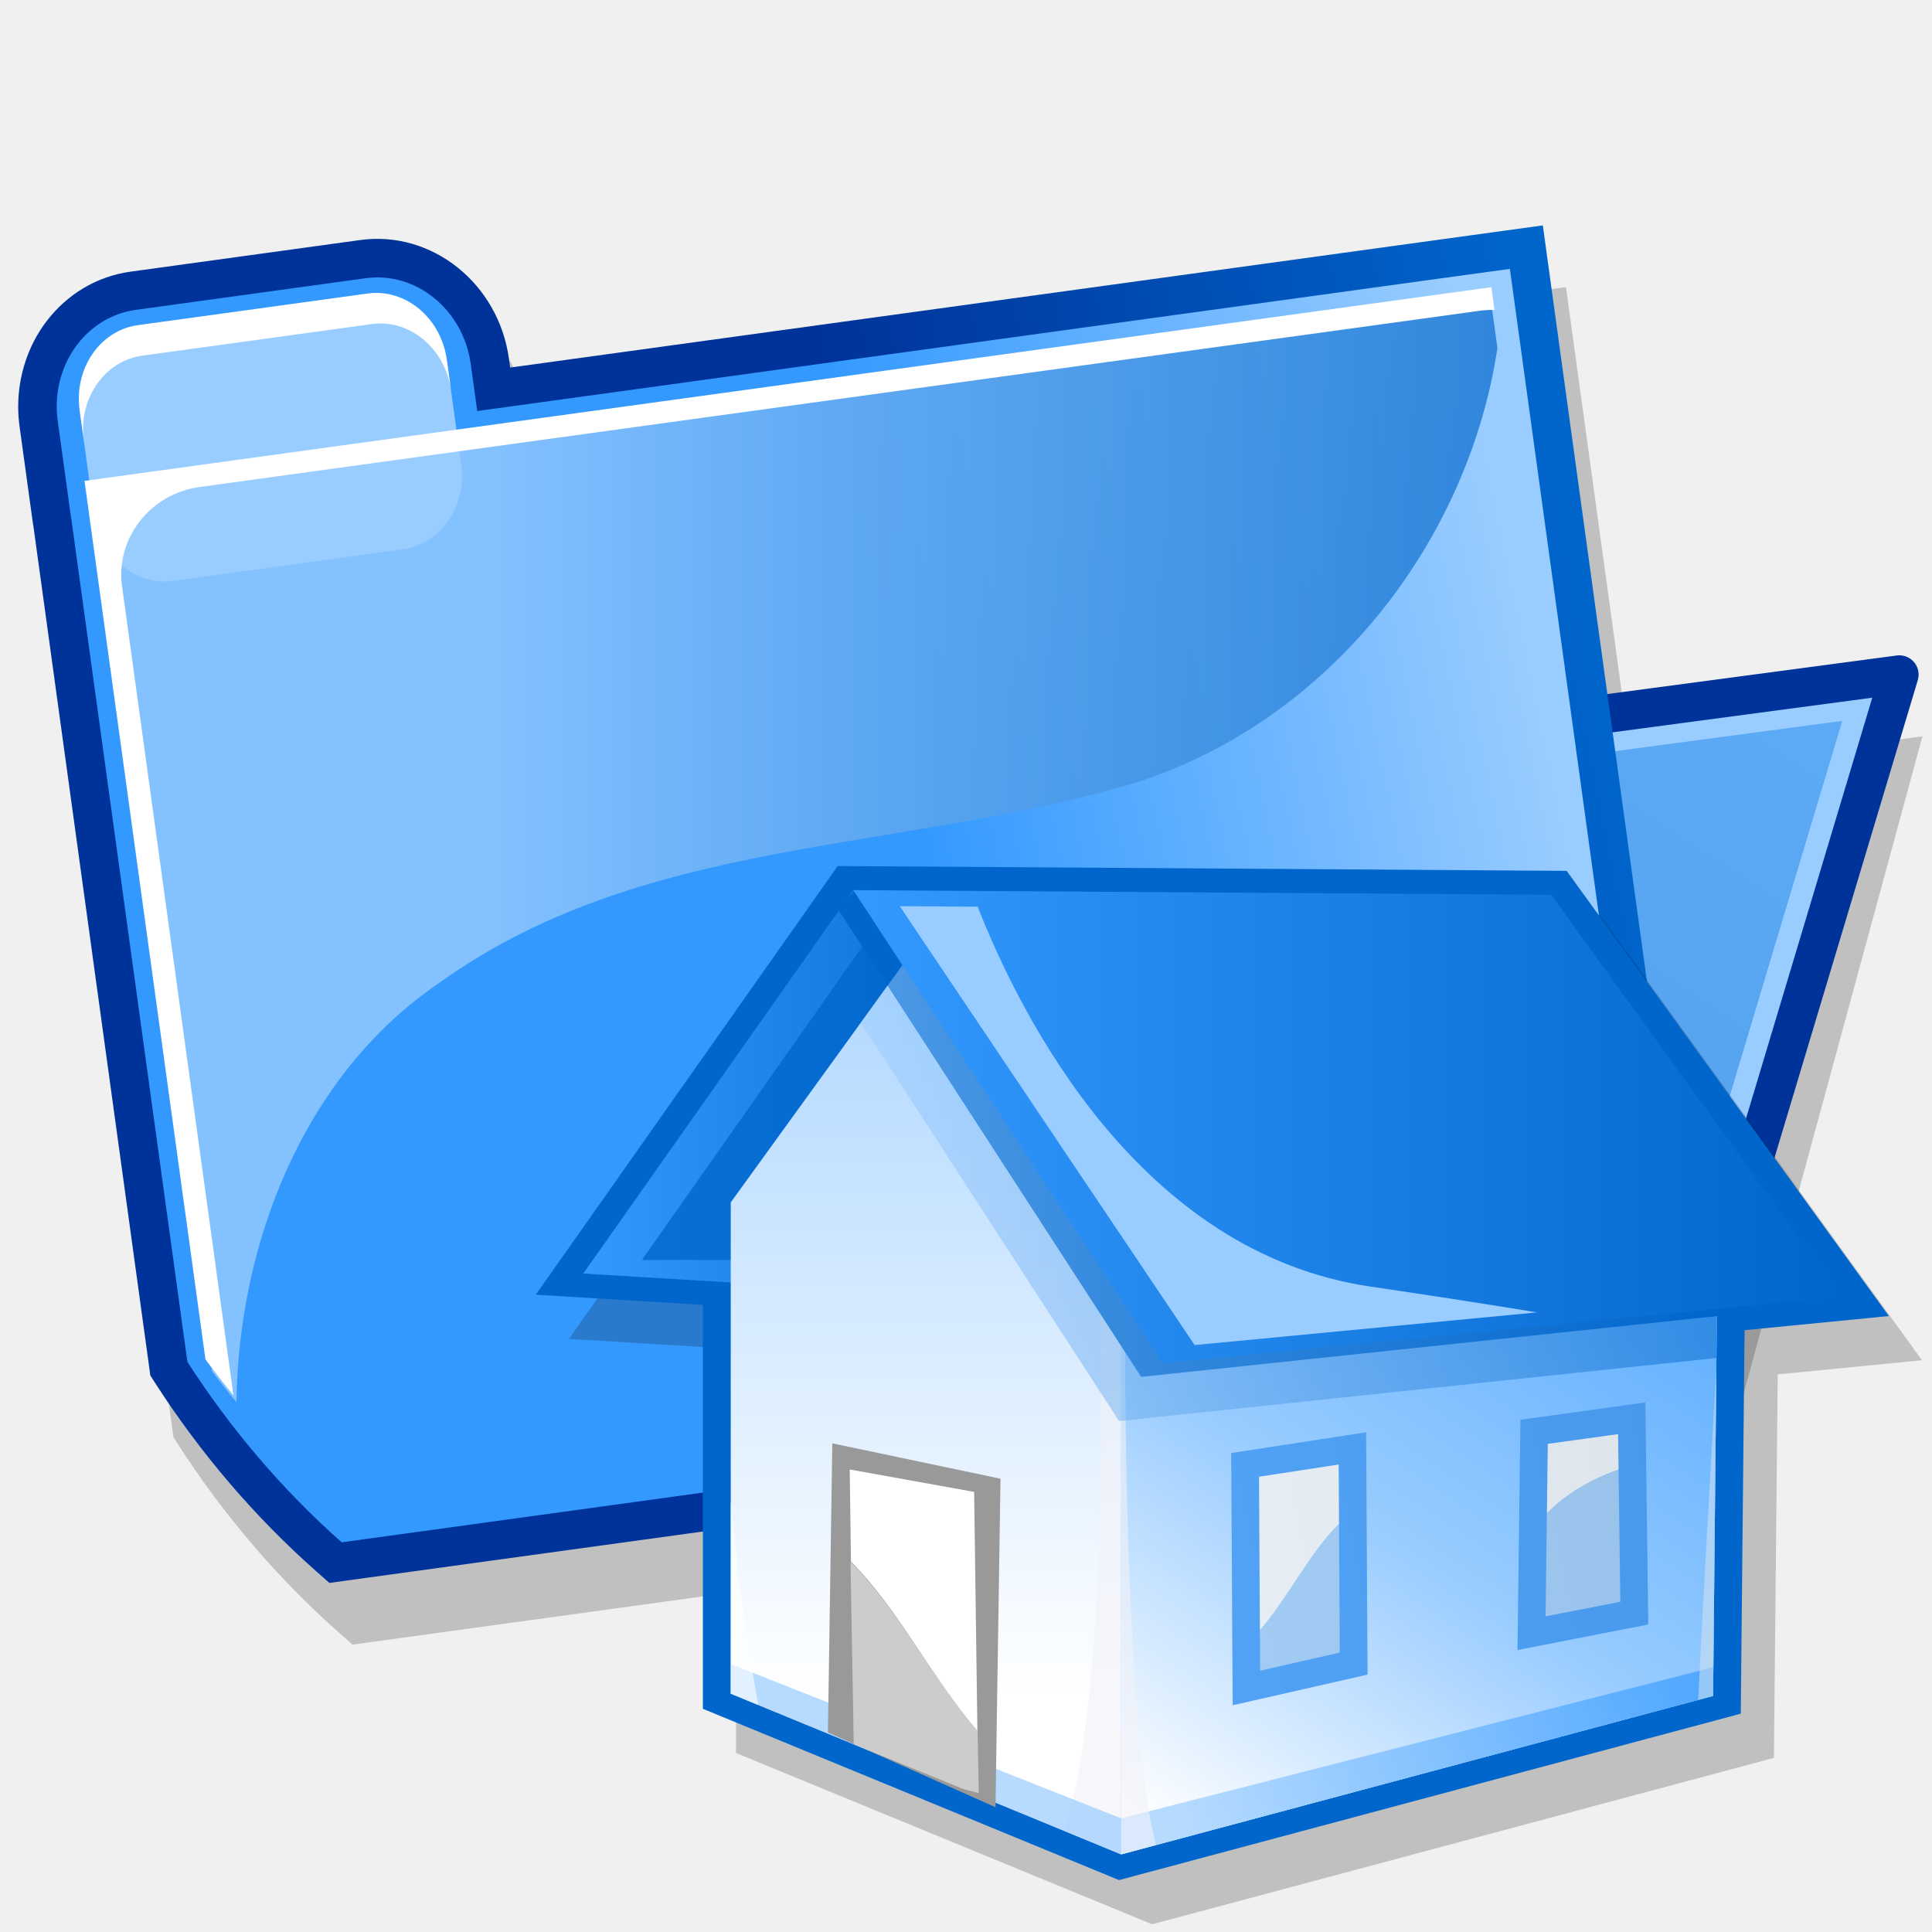
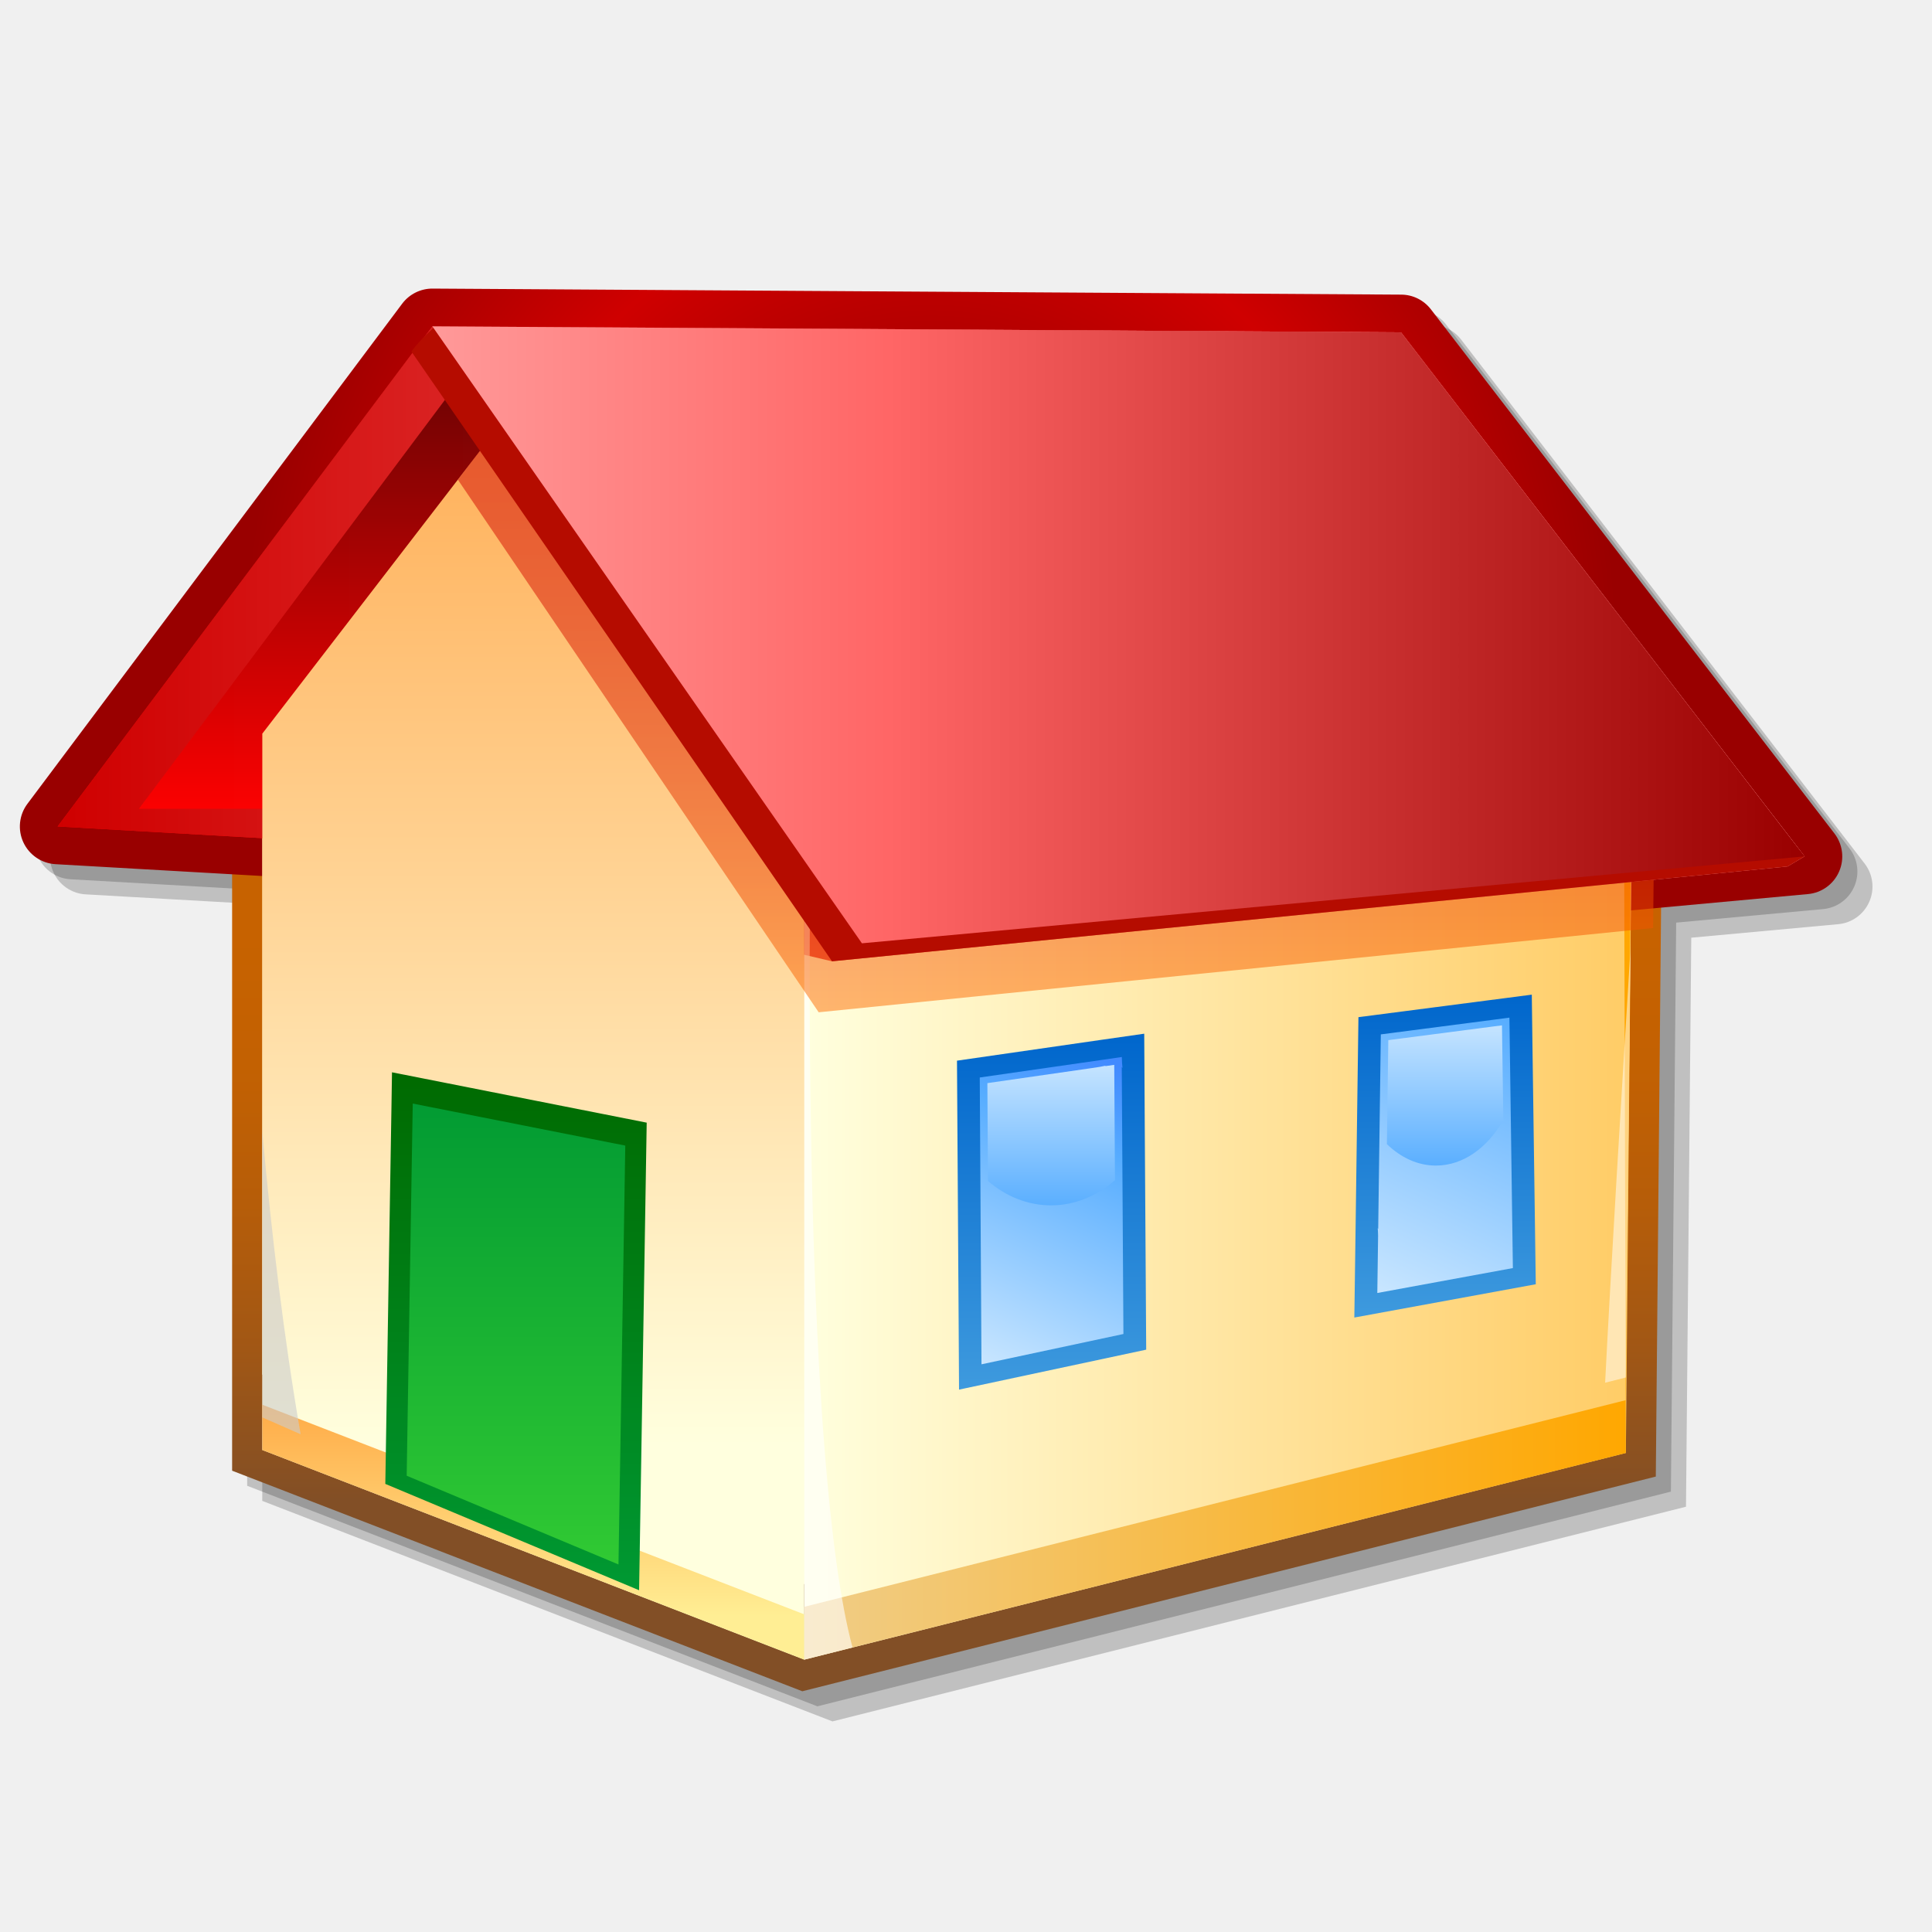
- <svg xmlns="http://www.w3.org/2000/svg" xmlns:xlink="http://www.w3.org/1999/xlink" version="1" x="0" y="0" width="60" height="60" viewBox="0 0 256 256" id="svg153">
-   <defs id="defs247">
-     <linearGradient x1="0" y1="0" x2="1" y2="0" id="linearGradient831" gradientUnits="objectBoundingBox" spreadMethod="pad">
-       <stop style="stop-color:#ffffff;stop-opacity:1;" offset="0" id="stop833" />
-       <stop style="stop-color:#99ccff;stop-opacity:1;" offset="1" id="stop832" />
+ <svg xmlns="http://www.w3.org/2000/svg" width="48pt" height="48pt" viewBox="0 0 48 48" style="overflow:visible;enable-background:new 0 0 48 48" xml:space="preserve" id="svg548">
+   <defs id="defs728" />
+   <g id="Layer_1">
+     <path style="opacity:0.2;" d="M46.327,21.456L36.3,8.435c-0.177-0.229-0.448-0.364-0.737-0.365L11.498,7.92     c-0.297-0.002-0.578,0.137-0.756,0.375L1.431,20.721c-0.207,0.276-0.246,0.645-0.1,0.958c0.146,0.313,0.452,0.521,0.796,0.541     l4.389,0.25v14.819l14.167,5.479l21.205-5.334l0.131-14.137l3.651-0.336c0.341-0.031,0.637-0.246,0.773-0.559     C46.58,22.089,46.535,21.726,46.327,21.456z M17.674,19.377l-5.531-0.325c1.158-1.363,2.367-2.785,2.916-3.431     C15.498,16.251,16.55,17.763,17.674,19.377z" id="path551" />
+     <path style="opacity:0.2;" d="M45.952,21.081L35.925,8.06c-0.177-0.229-0.448-0.364-0.737-0.365L11.123,7.545     c-0.297-0.002-0.578,0.137-0.756,0.375L1.056,20.346c-0.207,0.276-0.246,0.645-0.1,0.958c0.146,0.313,0.452,0.521,0.796,0.541     l4.389,0.25v14.819l14.167,5.479l21.205-5.334l0.131-14.137l3.651-0.336c0.341-0.031,0.637-0.246,0.773-0.559     C46.205,21.714,46.16,21.351,45.952,21.081z M17.299,19.002l-5.531-0.325c1.158-1.363,2.367-2.785,2.916-3.431     C15.123,15.876,16.175,17.388,17.299,19.002z" id="path552" />
+     <linearGradient id="XMLID_22_" gradientUnits="userSpaceOnUse" x1="23.53" y1="37.426" x2="23.53" y2="14.11">
+       <stop offset="0.006" style="stop-color:#824F26" id="stop554" />
+       <stop offset="0.011" style="stop-color:#834F25" id="stop555" />
+       <stop offset="0.167" style="stop-color:#A15715" id="stop556" />
+       <stop offset="0.321" style="stop-color:#B65D09" id="stop557" />
+       <stop offset="0.471" style="stop-color:#C36102" id="stop558" />
+       <stop offset="0.612" style="stop-color:#C76200" id="stop559" />
    </linearGradient>
-     <linearGradient x1="0" y1="0" x2="1" y2="0" id="linearGradient828" gradientUnits="objectBoundingBox" spreadMethod="pad">
-       <stop style="stop-color:#99ccff;stop-opacity:1;" offset="0" id="stop830" />
-       <stop style="stop-color:#0066cc;stop-opacity:1;" offset="1" id="stop829" />
+     <polygon style="fill:url(#XMLID_22_);" points="5.767,17.971 5.767,36.539 19.933,42.019 41.138,36.685 41.292,20.059 " id="polygon563" />
+     <radialGradient id="XMLID_23_" cx="15.041" cy="-19.886" r="91.331" fx="15.041" fy="-19.886" gradientTransform="matrix(0.1875 0 0 0.1875 20.3125 19.5)" gradientUnits="userSpaceOnUse">
+       <stop offset="0" style="stop-color:#7C0000" id="stop565" />
+       <stop offset="0.646" style="stop-color:#CF0000" id="stop566" />
+       <stop offset="0.994" style="stop-color:#990000" id="stop567" />
+     </radialGradient>
+     <path style="fill:url(#XMLID_23_);" d="M9.992,7.545L0.681,19.971c-0.207,0.276-0.246,0.645-0.1,0.958     c0.146,0.313,0.452,0.521,0.796,0.541l6.518,0.373c0.293,0.017,0.578-0.105,0.768-0.329c0,0,4.432-5.213,5.646-6.641     c1.129,1.622,6.335,9.1,6.335,9.1c0.193,0.277,0.52,0.429,0.855,0.398l23.42-2.158c0.341-0.031,0.637-0.246,0.773-0.559     c0.137-0.313,0.092-0.676-0.116-0.947L35.55,7.685c-0.177-0.229-0.448-0.364-0.737-0.365L10.748,7.17     C10.451,7.168,10.17,7.308,9.992,7.545z" id="path573" />
+     <linearGradient id="XMLID_24_" gradientUnits="userSpaceOnUse" x1="23.527" y1="34.369" x2="23.527" y2="3.825">
+       <stop offset="0" style="stop-color:#FFFFDE" id="stop575" />
+       <stop offset="1" style="stop-color:#FF9933" id="stop576" />
    </linearGradient>
-     <linearGradient x1="0" y1="0" x2="1" y2="0" id="linearGradient825" gradientUnits="objectBoundingBox" spreadMethod="pad">
-       <stop style="stop-color:#0066cc;stop-opacity:1;" offset="0" id="stop827" />
-       <stop style="stop-color:#3399ff;stop-opacity:1;" offset="1" id="stop826" />
+     <polygon style="fill:url(#XMLID_24_);" points="19.981,14.135 19.981,19.417 12.819,10.042 6.517,18.227 6.517,34.15      19.981,39.358 40.394,34.224 40.537,20.608 " id="polygon580" />
+     <linearGradient id="XMLID_25_" gradientUnits="userSpaceOnUse" x1="1.432" y1="15.771" x2="44.834" y2="15.771">
+       <stop offset="0" style="stop-color:#990000" id="stop582" />
+       <stop offset="0.668" style="stop-color:#FF6666" id="stop583" />
+       <stop offset="1" style="stop-color:#FF9999" id="stop584" />
    </linearGradient>
-     <linearGradient x1="0" y1="0" x2="1" y2="0" id="linearGradient818" gradientUnits="objectBoundingBox" spreadMethod="pad">
-       <stop style="stop-color:#ffffff;stop-opacity:1;" offset="0" id="stop823" />
-       <stop style="stop-color:#99ccff;stop-opacity:1;" offset="0.331" id="stop822" />
-       <stop style="stop-color:#6db6ff;stop-opacity:1;" offset="0.585" id="stop821" />
-       <stop style="stop-color:#43a1ff;stop-opacity:1;" offset="0.859" id="stop820" />
-       <stop style="stop-color:#3399ff;stop-opacity:1;" offset="1" id="stop819" />
+     <polygon style="fill:url(#XMLID_25_);" points="44.834,21.277 34.807,8.257 10.742,8.108 1.432,20.533 7.949,20.906      14.383,13.337 21.414,23.436 " id="polygon590" />
+     <linearGradient id="XMLID_26_" gradientUnits="userSpaceOnUse" x1="33.537" y1="27.685" x2="12.981" y2="27.685" gradientTransform="matrix(-1 0 0 1 53.5195 0)">
+       <stop offset="0" style="stop-color:#FFFFDE" id="stop592" />
+       <stop offset="1" style="stop-color:#FFCC66" id="stop593" />
    </linearGradient>
-     <linearGradient x1="0" y1="0" x2="1" y2="0" id="linearGradient814" gradientUnits="objectBoundingBox" spreadMethod="pad">
-       <stop style="stop-color:#0066cc;stop-opacity:1;" offset="0" id="stop816" />
-       <stop style="stop-color:#3399ff;stop-opacity:1;" offset="1" id="stop815" />
+     <polygon style="fill:url(#XMLID_26_);" points="40.537,20.608 40.394,36.099 19.981,41.233 19.981,14.135 " id="polygon597" />
+     <linearGradient id="XMLID_27_" gradientUnits="userSpaceOnUse" x1="19.981" y1="30.919" x2="40.524" y2="30.919">
+       <stop offset="0" style="stop-color:#F0CD87" id="stop599" />
+       <stop offset="1" style="stop-color:#FFA700" id="stop600" />
    </linearGradient>
-     <linearGradient x1="0" y1="0" x2="1" y2="0" id="linearGradient810" gradientUnits="objectBoundingBox" spreadMethod="pad">
-       <stop style="stop-color:#99ccff;stop-opacity:1;" offset="0.112" id="stop812" />
-       <stop style="stop-color:#3399ff;stop-opacity:1;" offset="1" id="stop811" />
+     <polygon style="fill:url(#XMLID_27_);" points="40.394,34.786 19.981,39.921 19.981,41.233 40.394,36.099 40.35,20.608      40.524,20.604 " id="polygon604" />
+     <linearGradient id="XMLID_28_" gradientUnits="userSpaceOnUse" x1="26.126" y1="34.525" x2="26.126" y2="25.682">
+       <stop offset="0" style="stop-color:#3E9ADE" id="stop606" />
+       <stop offset="1" style="stop-color:#0066CC" id="stop607" />
    </linearGradient>
-     <linearGradient x1="0" y1="0" x2="1" y2="0" id="linearGradient806" gradientUnits="objectBoundingBox" spreadMethod="pad">
-       <stop style="stop-color:#999999;stop-opacity:1;" offset="0" id="stop808" />
-       <stop style="stop-color:#cccccc;stop-opacity:1;" offset="1" id="stop807" />
+     <polygon style="fill:url(#XMLID_28_);" points="28.477,33.532 28.448,29.018 28.448,29.017 28.441,27.921 28.433,26.508      28.433,26.508 28.428,25.682 27.337,25.838 23.776,26.352 23.81,31.771 23.81,31.771 23.811,31.847 23.827,34.501 23.827,34.501      23.827,34.525 " id="polygon611" />
+     <linearGradient id="XMLID_29_" gradientUnits="userSpaceOnUse" x1="27.785" y1="26.475" x2="24.27" y2="33.859">
+       <stop offset="0" style="stop-color:#428AFF" id="stop613" />
+       <stop offset="0.258" style="stop-color:#57ADFF" id="stop614" />
+       <stop offset="1" style="stop-color:#C9E6FF" id="stop615" />
    </linearGradient>
-     <linearGradient x1="0" y1="0" x2="1" y2="0" id="linearGradient802" gradientUnits="objectBoundingBox" spreadMethod="pad">
-       <stop style="stop-color:#999999;stop-opacity:1;" offset="0" id="stop804" />
-       <stop style="stop-color:#cccccc;stop-opacity:1;" offset="1" id="stop803" />
+     <path style="fill:url(#XMLID_29_);" d="M27.428,26.326L27.428,26.326c0,0-2.374,0.342-3.086,0.444     c0.004,0.718,0.039,6.407,0.043,7.126c0.894-0.19,2.932-0.625,3.526-0.753c-0.004-0.651-0.041-6.633-0.041-6.633     s0.017,0.021,0.018,0.022c-0.009-0.074-0.015-0.167-0.017-0.271C27.657,26.293,27.428,26.326,27.428,26.326z" id="path621" />
+     <linearGradient id="XMLID_30_" gradientUnits="userSpaceOnUse" x1="9.56" y1="12.994" x2="9.56" y2="21.148">
+       <stop offset="0" style="stop-color:#CF0000" id="stop623" />
+       <stop offset="1" style="stop-color:#FF0000" id="stop624" />
    </linearGradient>
-     <linearGradient x1="177.991" y1="163.775" x2="177.991" y2="222.46" id="linearGradient683" gradientUnits="userSpaceOnUse" spreadMethod="pad">
-       <stop style="stop-color:#3399ff;stop-opacity:1;" offset="0" id="stop158" />
-       <stop style="stop-color:#3399ff;stop-opacity:1;" offset="1" id="stop159" />
+     <polygon style="fill:url(#XMLID_30_);" points="10.742,8.108 1.432,20.533 7.949,20.906 17.689,9.447 " id="polygon628" />
+     <linearGradient id="XMLID_31_" gradientUnits="userSpaceOnUse" x1="1.432" y1="15.995" x2="44.834" y2="15.995">
+       <stop offset="0" style="stop-color:#CF0000" id="stop630" />
+       <stop offset="1" style="stop-color:#FF9999" id="stop631" />
    </linearGradient>
-     <linearGradient x1="230.527" y1="134.936" x2="194.531" y2="161.933" id="linearGradient687" gradientUnits="userSpaceOnUse" spreadMethod="pad">
-       <stop style="stop-color:#3399ff;stop-opacity:1;" offset="0" id="stop165" />
-       <stop style="stop-color:#000000;stop-opacity:1;" offset="1" id="stop166" />
+     <polygon style="fill:url(#XMLID_31_);" points="34.807,8.257 10.742,8.108 1.432,20.533 7.949,20.906 20.67,23.883      44.411,21.527 44.834,21.277 " id="polygon635" />
+     <linearGradient id="XMLID_32_" gradientUnits="userSpaceOnUse" x1="8.722" y1="20.094" x2="8.722" y2="9.232">
+       <stop offset="0" style="stop-color:#FF0000" id="stop637" />
+       <stop offset="1" style="stop-color:#600000" id="stop638" />
    </linearGradient>
-     <linearGradient x1="47.631" y1="34.653" x2="197.811" y2="34.653" id="linearGradient691" gradientUnits="userSpaceOnUse" gradientTransform="matrix(0.9573,0.289,-0.289,0.9573,49.6159,38.4555)" spreadMethod="pad">
-       <stop style="stop-color:#a7abac;stop-opacity:1;" offset="0" id="stop172" />
-       <stop style="stop-color:#85898a;stop-opacity:1;" offset="1" id="stop173" />
+     <polygon style="opacity:0.9;fill:url(#XMLID_32_);" points="3.451,20.094 7.008,20.094 13.993,10.664 11.58,9.232 " id="polygon642" />
+     <linearGradient id="XMLID_33_" gradientUnits="userSpaceOnUse" x1="13.249" y1="35.925" x2="13.249" y2="3.427">
+       <stop offset="0" style="stop-color:#FFFFDE" id="stop644" />
+       <stop offset="1" style="stop-color:#FF9933" id="stop645" />
    </linearGradient>
-     <linearGradient x1="91.613" y1="3.544" x2="261.099" y2="173.03" id="linearGradient696" gradientUnits="userSpaceOnUse" gradientTransform="matrix(0.9573,0.289,-0.289,0.9573,49.6159,38.4555)" spreadMethod="pad">
-       <stop style="stop-color:#ffffff;stop-opacity:1;" offset="0" id="stop180" />
-       <stop style="stop-color:#99ccff;stop-opacity:1;" offset="1" id="stop181" />
+     <polygon style="fill:url(#XMLID_33_);" points="19.981,41.233 6.517,36.025 6.517,18.227 12.819,10.042 19.981,19.417 " id="polygon649" />
+     <linearGradient id="XMLID_34_" gradientUnits="userSpaceOnUse" x1="13.249" y1="40.155" x2="13.249" y2="33.557">
+       <stop offset="0" style="stop-color:#FFEE94" id="stop651" />
+       <stop offset="1" style="stop-color:#FF9933" id="stop652" />
    </linearGradient>
-     <linearGradient x1="0.963" y1="77.164" x2="234.961" y2="239.162" id="linearGradient701" gradientUnits="userSpaceOnUse" spreadMethod="pad">
-       <stop style="stop-color:#0066cc;stop-opacity:1;" offset="0" id="stop188" />
-       <stop style="stop-color:#003399;stop-opacity:1;" offset="1" id="stop189" />
+     <polygon style="fill:url(#XMLID_34_);" points="6.517,36.025 19.981,41.233 19.981,40.108 6.517,34.9 " id="polygon656" />
+     <path style="opacity:0.6;fill:#FFFFFF;" d="M20.125,22.483c0,0-0.179,13.859,1.056,18.449l-1.199,0.302V22.923     C20.073,22.64,20.125,22.483,20.125,22.483z" id="path657" />
+     <linearGradient id="XMLID_35_" gradientUnits="userSpaceOnUse" x1="26.238" y1="25.15" x2="26.238" y2="9.503">
+       <stop offset="0" style="stop-color:#FF6D00" id="stop659" />
+       <stop offset="0.015" style="stop-color:#FE6A00" id="stop660" />
+       <stop offset="0.22" style="stop-color:#ED4400" id="stop661" />
+       <stop offset="0.423" style="stop-color:#E02600" id="stop662" />
+       <stop offset="0.623" style="stop-color:#D71100" id="stop663" />
+       <stop offset="0.817" style="stop-color:#D10400" id="stop664" />
+       <stop offset="1" style="stop-color:#CF0000" id="stop665" />
    </linearGradient>
-     <linearGradient x1="108.474" y1="122.947" x2="108.474" y2="221.936" id="linearGradient705" gradientUnits="userSpaceOnUse" gradientTransform="matrix(0.9907,-0.1364,0.1364,0.9907,-17.8313,20.72)" spreadMethod="pad">
-       <stop style="stop-color:#99ccff;stop-opacity:1;" offset="0" id="stop195" />
-       <stop style="stop-color:#3399ff;stop-opacity:1;" offset="1" id="stop196" />
+     <polygon style="opacity:0.5;fill:url(#XMLID_35_);" points="20.414,19.108 13.206,9.502 11.377,11.92 20.34,25.15 41.071,23.056      41.1,20.328 20.414,13.695 " id="polygon669" />
+     <linearGradient id="XMLID_36_" gradientUnits="userSpaceOnUse" x1="35.902" y1="32.734" x2="35.902" y2="24.713">
+       <stop offset="0" style="stop-color:#3E9ADE" id="stop671" />
+       <stop offset="1" style="stop-color:#0066CC" id="stop672" />
    </linearGradient>
-     <linearGradient x1="40.903" y1="91.442" x2="40.903" y2="75.441" id="linearGradient709" gradientUnits="userSpaceOnUse" gradientTransform="matrix(0.9907,-0.1364,0.1364,0.9907,-17.8313,20.72)" spreadMethod="pad">
-       <stop style="stop-color:#3399ff;stop-opacity:1;" offset="0" id="stop202" />
-       <stop style="stop-color:#3b9dff;stop-opacity:1;" offset="0.055" id="stop711" />
-       <stop style="stop-color:#64b1ff;stop-opacity:1;" offset="0.344" id="stop712" />
-       <stop style="stop-color:#81c0ff;stop-opacity:1;" offset="0.608" id="stop205" />
-       <stop style="stop-color:#93c9ff;stop-opacity:1;" offset="0.835" id="stop206" />
-       <stop style="stop-color:#99ccff;stop-opacity:1;" offset="1" id="stop207" />
+     <polygon style="fill:url(#XMLID_36_);" points="38.156,31.907 38.073,25.925 38.057,24.712 36.987,24.851 33.75,25.271      33.679,30.525 33.679,30.525 33.648,32.734 " id="polygon676" />
+     <linearGradient id="XMLID_37_" gradientUnits="userSpaceOnUse" x1="37.496" y1="25.281" x2="34.29" y2="32.157">
+       <stop offset="0" style="stop-color:#57ADFF" id="stop678" />
+       <stop offset="1" style="stop-color:#C9E6FF" id="stop679" />
    </linearGradient>
-     <linearGradient x1="61.165" y1="85.054" x2="144.306" y2="193.434" id="linearGradient717" gradientUnits="userSpaceOnUse" gradientTransform="matrix(0.9907,-0.1364,0.1364,0.9907,-17.8313,20.72)" spreadMethod="pad">
-       <stop style="stop-color:#ffffff;stop-opacity:1;" offset="0" id="stop213" />
-       <stop style="stop-color:#99ccff;stop-opacity:1;" offset="1" id="stop214" />
+     <path style="fill:url(#XMLID_37_);" d="M37.069,25.34c0,0-2.071,0.27-2.763,0.359c-0.01,0.713-0.065,4.832-0.065,4.832     s-0.011-0.015-0.012-0.016c0.005,0.059,0.009,0.119,0.009,0.192c0,0.052-0.001,0.108-0.002,0.168c0,0-0.014,1.008-0.017,1.249     c0.869-0.16,2.76-0.507,3.368-0.619c-0.01-0.706-0.082-5.9-0.086-6.222C37.294,25.311,37.069,25.34,37.069,25.34z" id="path683" />
+     <path style="fill:#B50C00;" d="M44.411,21.527l0.423-0.25L34.325,8.261L10.801,8.114c-0.206,0.194-0.411,0.39-0.58,0.619l10.45,15.15     L44.411,21.527z" id="path684" />
+     <linearGradient id="XMLID_38_" gradientUnits="userSpaceOnUse" x1="8.685" y1="15.771" x2="42.777" y2="15.771" gradientTransform="matrix(-1 0 0 1 53.5195 0)">
+       <stop offset="0" style="stop-color:#990000" id="stop686" />
+       <stop offset="0.668" style="stop-color:#FF6666" id="stop687" />
+       <stop offset="1" style="stop-color:#FF9999" id="stop688" />
    </linearGradient>
-     <linearGradient x1="129.862" y1="110.345" x2="260.678" y2="241.16" id="linearGradient725" gradientUnits="userSpaceOnUse" spreadMethod="pad">
-       <stop style="stop-color:#ffffff;stop-opacity:1;" offset="0" id="stop224" />
-       <stop style="stop-color:#99ccff;stop-opacity:1;" offset="1" id="stop225" />
+     <polygon style="fill:url(#XMLID_38_);" points="34.807,8.257 10.742,8.108 21.414,23.436 44.834,21.277 " id="polygon694" />
+     <linearGradient id="XMLID_39_" gradientUnits="userSpaceOnUse" x1="12.82" y1="39.509" x2="12.82" y2="26.641">
+       <stop offset="0" style="stop-color:#009933" id="stop696" />
+       <stop offset="1" style="stop-color:#006A00" id="stop697" />
    </linearGradient>
-     <linearGradient x1="85.193" y1="83.515" x2="229.909" y2="183.703" id="XMLID_10_" gradientUnits="userSpaceOnUse" spreadMethod="pad">
-       <stop style="stop-color:#3399ff;stop-opacity:1;" offset="0" id="stop231" />
-       <stop style="stop-color:#0066cc;stop-opacity:1;" offset="1" id="stop232" />
+     <polygon style="fill:url(#XMLID_39_);" points="15.925,36.66 16.067,27.892 9.739,26.641 9.726,27.487 9.703,28.884      9.703,28.884 9.677,30.438 9.668,30.994 9.668,30.994 9.573,36.867 15.878,39.509 " id="polygon701" />
+     <linearGradient id="XMLID_40_" gradientUnits="userSpaceOnUse" x1="12.819" y1="39.494" x2="12.819" y2="26.923">
+       <stop offset="0" style="stop-color:#33CC33" id="stop703" />
+       <stop offset="1" style="stop-color:#009933" id="stop704" />
    </linearGradient>
-     <linearGradient x1="64.084" y1="146.573" x2="213.945" y2="146.573" id="XMLID_12_" gradientUnits="userSpaceOnUse" spreadMethod="pad">
-       <stop style="stop-color:#a7abac;stop-opacity:1;" offset="0" id="stop239" />
-       <stop style="stop-color:#85898a;stop-opacity:1;" offset="1" id="stop240" />
+     <path style="fill:url(#XMLID_40_);" d="M10.249,27.756l-0.056,3.426c0-0.002-0.071,4.373-0.089,5.482     c0.428,0.18,4.287,1.797,5.262,2.205c0.013-0.748,0.16-9.811,0.169-10.407c-0.576-0.114-4.434-0.877-5.28-1.044     C10.252,27.581,10.249,27.756,10.249,27.756z" id="path708" />
+     <path style="opacity:0.6;fill:#CCCCCC;adobe-blending-mode:overlay;" d="M6.517,35.215v-7.104c0.229,2.56,0.537,5.123,0.952,7.522L6.517,35.215z" id="path709" />
+     <path style="opacity:0.5;fill:#FFFFFF;adobe-blending-mode:overlay;" d="M40.504,23.657l-0.11,10.566l-0.515,0.13C40.012,31.71,40.286,27.183,40.504,23.657z" id="path710" />
+     <path style="opacity:0.8;fill:#FFFFFF;" d="M7.325,17.138" id="path711" />
+     <linearGradient id="XMLID_41_" gradientUnits="userSpaceOnUse" x1="26.115" y1="30.068" x2="26.115" y2="26.328">
+       <stop offset="0" style="stop-color:#57ADFF" id="stop713" />
+       <stop offset="1" style="stop-color:#C9E6FF" id="stop714" />
    </linearGradient>
-     <linearGradient x1="199.272" y1="120.073" x2="212.511" y2="120.073" id="XMLID_13_" gradientUnits="userSpaceOnUse" spreadMethod="pad">
-       <stop style="stop-color:#a7abac;stop-opacity:1;" offset="0" id="stop246" />
-       <stop style="stop-color:#85898a;stop-opacity:1;" offset="1" id="stop247" />
+     <path style="fill:url(#XMLID_41_);" d="M27.683,26.456c-0.112,0.017-0.225,0.032-0.225,0.032s0.009-0.01,0.01-0.011     c-0.076,0.019-0.181,0.036-0.355,0.061c0,0-2.521,0.363-2.582,0.372c0,0.104,0.007,1.172,0.015,2.431     c0.443,0.38,0.982,0.605,1.567,0.605c0.593,0,1.141-0.233,1.588-0.624C27.691,27.834,27.683,26.461,27.683,26.456z" id="path718" />
+     <linearGradient id="XMLID_42_" gradientUnits="userSpaceOnUse" x1="35.903" y1="29.079" x2="35.903" y2="25.346">
+       <stop offset="0" style="stop-color:#57ADFF" id="stop720" />
+       <stop offset="1" style="stop-color:#C9E6FF" id="stop721" />
    </linearGradient>
-     <linearGradient x1="211.907" y1="148.398" x2="121.907" y2="167.063" id="linearGradient805" xlink:href="#linearGradient701" gradientUnits="userSpaceOnUse" spreadMethod="pad" />
-     <linearGradient x1="212.483" y1="151.182" x2="122.483" y2="169.848" id="linearGradient809" xlink:href="#linearGradient810" gradientUnits="userSpaceOnUse" spreadMethod="pad" />
-     <linearGradient x1="64.084" y1="146.573" x2="213.945" y2="146.573" id="linearGradient813" xlink:href="#linearGradient802" gradientUnits="userSpaceOnUse" spreadMethod="pad" />
-     <linearGradient x1="-96.07" y1="76.793" x2="-10.73" y2="76.793" id="linearGradient817" xlink:href="#linearGradient802" gradientUnits="userSpaceOnUse" gradientTransform="scale(-1,1)" spreadMethod="pad" />
-     <linearGradient x1="110.235" y1="208.652" x2="223.235" y2="37.652" id="linearGradient824" xlink:href="#linearGradient825" gradientUnits="userSpaceOnUse" spreadMethod="pad" />
-   </defs>
-   <g style="font-size:12;stroke:#000000;" id="Layer_2">
-     <path d="M 256 256 L 0 256 L 0 0 L 256 0 L 256 256 z " style="fill:none;stroke:none;" id="path155" />
-   </g>
-   <g transform="matrix(1.022014,0,0,1.022014,0.774876,-43.71137)" style="font-size:12;" id="g834">
-     <path d="M 248.491 138.233 L 210.978 143.235 L 202.271 79.991 L 197.318 80.673 C 197.318 80.673 77.572 97.16 68.385 98.424 C 68.338 98.083 68.23 97.296 68.23 97.296 C 66.885 87.522 58.235 80.61 48.949 81.889 L 19.176 85.988 C 14.838 86.585 10.956 88.883 8.247 92.456 C 5.877 95.582 4.601 99.498 4.601 103.489 C 4.601 104.336 4.659 105.186 4.775 106.032 C 4.775 106.032 6.506 118.603 6.506 118.603 C 6.506 118.603 6.55 118.86 6.572 118.984 C 6.595 119.152 21.734 229.108 21.734 229.108 L 22.331 230.037 C 28.224 239.199 35.255 247.422 43.228 254.476 L 44.948 255.997 L 223.126 231.466 L 248.491 138.233 z " style="opacity:0.2;" id="path156" />
-     <path d="M 218.491 220.233 L 115.991 226.233 L 110.491 148.233 L 245.491 130.233 L 218.491 220.233 z " style="fill:url(#XMLID_1_);stroke:#003399;stroke-width:5;stroke-linejoin:round;" id="path163" />
-     <path d="M 110.491 153.247 C 110.845 158.267 115.213 220.208 115.584 225.477 C 121.048 225.157 209.127 220.001 213.03 219.773 C 214.124 216.125 235.735 144.085 238.093 136.233 C 229.685 137.354 115.664 152.557 110.491 153.247 z " style="opacity:0.5;fill:url(#linearGradient824);" id="path170" />
-     <path d="M 194.318 72.674 C 194.318 72.674 74.572 89.161 65.385 90.425 C 65.338 90.084 65.23 89.297 65.23 89.297 C 63.885 79.523 55.235 72.611 45.949 73.89 L 16.176 77.989 C 11.838 78.586 7.956 80.884 5.247 84.457 C 2.877 87.583 1.601 91.499 1.601 95.49 C 1.601 96.337 1.659 97.187 1.775 98.033 C 1.775 98.033 3.506 110.604 3.506 110.604 C 3.506 110.604 3.55 110.861 3.572 110.985 C 3.595 111.153 18.734 221.109 18.734 221.109 L 19.331 222.038 C 25.224 231.2 32.255 239.423 40.228 246.477 L 41.948 247.998 L 220.126 223.467 L 199.271 71.992 L 194.318 72.674 z " transform="translate(0,-7.629395e-6)" style="fill:url(#linearGradient805);" id="path193" />
-     <path d="M 195 77.627 L 61.114 96.061 L 60.277 89.979 C 59.306 82.924 53.196 77.939 46.631 78.843 L 16.858 82.942 C 10.293 83.846 5.757 90.297 6.729 97.352 L 8.46 109.923 C 8.474 110.024 8.499 110.12 8.515 110.22 L 23.538 219.334 C 29.115 228.006 35.866 235.941 43.542 242.733 L 214.492 219.197 L 195 77.627 z " style="fill:url(#linearGradient809);" id="path708" />
-     <path d="M 17.267 85.914 C 12.351 86.591 8.956 91.539 9.701 96.942 L 11.431 109.513 C 12.175 114.918 16.781 118.763 21.697 118.087 L 51.47 113.988 C 56.386 113.311 59.781 108.364 59.037 102.959 L 57.306 90.388 C 56.562 84.984 51.956 81.138 47.04 81.814 L 17.267 85.914 z " style="fill:url(#XMLID_7_);" id="path211" />
-     <path d="M 10.96 105.994 C 11.546 110.25 22.03 186.402 26.733 220.557 C 27.755 221.914 28.81 223.252 29.896 224.564 C 30.183 203.701 38.739 182.208 55.919 170.384 C 82.544 151.152 115.166 153.47 146.21 144.331 C 171.689 136.3 189.6 112.963 193.385 87.889 C 192.865 84.118 192.53 81.676 192.438 81.008 C 186.773 81.788 16.625 105.214 10.96 105.994 z " transform="translate(0,-7.629395e-6)" style="opacity:0.8;fill:url(#XMLID_8_);" id="path218" />
-     <path d="M 46.903 80.824 L 17.13 84.923 C 12.214 85.6 8.819 90.548 9.564 95.951 L 10.11 99.914 C 9.366 94.51 12.76 89.562 17.676 88.885 L 47.449 84.786 C 52.365 84.109 56.97 87.955 57.715 93.36 L 57.169 89.397 C 56.425 83.994 51.819 80.147 46.903 80.824 z " style="fill:#ffffff;" id="path219" />
-     <path d="M 10.198 105.116 L 25.88 219.019 C 27.046 220.603 28.256 222.151 29.507 223.67 L 15.067 118.783 C 14.21 112.556 18.712 106.793 25.124 105.91 L 191.145 83.053 C 191.772 82.967 192.392 82.945 193.004 82.954 L 192.598 80.003 L 10.198 105.116 z " style="fill:#ffffff;" id="path220" />
-     <path d="M 175.149 223.25 L 213.301 217.997 L 207.68 177.166 L 175.149 223.25 z " style="fill:#3399ff;stroke:#0066cc;stroke-width:5;stroke-linejoin:round;" id="path221" />
-     <path d="M 206.538 188.386 C 206.323 186.827 206.122 185.364 205.942 184.058 C 200.046 192.477 186.104 212.388 180.672 220.144 C 181.875 219.978 183.235 219.791 184.685 219.591 C 190.286 211.592 200.623 196.832 206.538 188.386 z " style="fill:#ffffff;" id="path724" />
-     <path d="M 212.511 168.155 L 199.272 71.991 L 212.511 168.155 z " style="fill:url(#XMLID_13_);" id="path251" />
-   </g>
-   <g transform="matrix(0.732027,0,0,0.732027,69.43209,87.89674)" style="font-size:12;stroke:#000000;" id="Layer_1">
-     <path d="M 61.292 46.801 L 8.132 122.286 C 8.132 122.286 32.007 123.737 38.379 124.123 C 38.379 130.648 38.379 197.239 38.379 197.239 L 113.708 228.242 L 226.252 198.123 C 226.252 198.123 226.906 131.984 226.938 128.706 C 232.671 128.144 253.055 126.146 253.055 126.146 L 194.73 45.56 L 62.777 44.691 L 61.292 46.801 z " style="opacity:0.2;stroke:none;" id="path157" />
-     <path d="M 55.292 38.801 L 2.132 114.286 C 2.132 114.286 26.007 115.737 32.379 116.123 C 32.379 122.649 32.379 189.239 32.379 189.239 L 107.708 220.242 L 220.252 190.123 C 220.252 190.123 220.906 123.984 220.938 120.706 C 226.671 120.144 247.055 118.146 247.055 118.146 L 188.73 37.56 L 56.777 36.691 L 55.292 38.801 z " style="fill:#0066cc;stroke:none;" id="path158" />
-     <linearGradient x1="45.526" y1="145.151" x2="153.42" y2="145.151" id="XMLID_1_" gradientUnits="userSpaceOnUse" gradientTransform="matrix(-1,0,0,1,261.5195,0)" spreadMethod="pad">
-       <stop style="stop-color:#99ccff;stop-opacity:1;" offset="0" id="stop160" />
-       <stop style="stop-color:#99ccff;stop-opacity:1;" offset="1" id="stop161" />
-     </linearGradient>
-     <path d="M 215.993 110.868 L 215.242 186.913 L 108.1 215.588 L 108.1 74.715 L 215.993 110.868 z " style="fill:url(#XMLID_1_);stroke:none;" id="path165" />
-     <linearGradient x1="110.235" y1="208.652" x2="223.235" y2="37.652" id="XMLID_2_" xlink:href="#linearGradient818" gradientUnits="userSpaceOnUse" spreadMethod="pad" />
-     <path d="M 215.993 110.868 L 215.242 186.913 L 108.1 215.588 L 108.1 74.715 L 215.993 110.868 z " style="fill:url(#XMLID_2_);stroke:none;" id="path177" />
-     <path d="M 152.688 183.049 L 152.542 157.832 L 152.543 157.831 L 152.507 151.709 L 152.461 143.818 L 152.46 143.819 L 152.433 139.202 L 146.709 140.079 L 128.019 142.944 L 128.194 173.209 L 128.196 173.638 L 128.282 188.459 L 128.283 188.458 L 128.284 188.593 L 152.688 183.049 z " style="fill:#3399ff;stroke:none;" id="path178" />
-     <path d="M 133.248 182.338 L 147.665 179.063 L 147.53 155.763 C 142.057 161.199 138.525 168.85 133.205 175.048 L 133.248 182.338 z " style="fill:#99ccff;stroke:none;" id="path179" />
-     <path d="M 133.044 147.232 L 133.205 175.047 C 138.525 168.849 142.058 161.197 147.53 155.762 L 147.467 145.021 L 133.044 147.232 z " style="opacity:0.91;fill:#ffffff;stroke:none;" id="path180" />
-     <linearGradient x1="165.449" y1="76.793" x2="250.789" y2="76.793" id="XMLID_3_" xlink:href="#linearGradient814" gradientUnits="userSpaceOnUse" gradientTransform="matrix(-1,0,0,1,261.5195,0)" spreadMethod="pad" />
-     <path d="M 59.604 41.055 L 10.731 110.452 L 44.942 112.531 L 96.07 48.536 L 59.604 41.055 z " style="fill:url(#XMLID_3_);stroke:none;" id="path187" />
-     <path d="M 21.333 108 L 40 108 L 76.667 55.333 L 64 47.333 L 21.333 108 z " style="opacity:0.8;fill:#0066cc;stroke:none;" id="path188" />
-     <linearGradient x1="72.761" y1="187.722" x2="72.761" y2="17.133" id="XMLID_4_" xlink:href="#linearGradient831" gradientUnits="userSpaceOnUse" spreadMethod="pad" />
-     <path d="M 108.1 215.588 L 37.423 186.499 L 37.423 97.57 L 70.506 51.859 L 108.1 104.22 L 108.1 215.588 z " style="fill:url(#XMLID_4_);stroke:none;" id="path195" />
-     <path d="M 99.453 205.2 C 105.488 178.238 104.795 128.222 103.675 98.056 L 107.755 103.738 C 107.869 104.402 107.983 105.066 108.1 105.744 L 108.1 215.588 L 97.928 211.401 C 98.429 209.558 98.937 207.505 99.453 205.2 z " style="opacity:0.6;fill:#f2f2f8;stroke:none;" id="path196" />
-     <path d="M 37.423 186.499 L 108.1 215.588 L 108.1 209.071 L 37.423 181.14 L 37.423 186.499 z " style="opacity:0.7;fill:#99ccff;stroke:none;" id="path197" />
-     <path d="M 203.501 173.973 L 203.063 140.564 L 202.975 133.791 L 197.365 134.566 L 180.372 136.915 L 179.997 166.256 L 179.998 166.255 L 179.841 178.594 L 203.501 173.973 z " style="fill:#3399ff;stroke:none;" id="path198" />
-     <path d="M 198.133 145.955 L 198.049 139.518 L 185.316 141.278 L 185.155 153.898 C 188.82 150.179 193.26 147.688 198.133 145.955 z " style="opacity:0.91;fill:#ffffff;stroke:none;" id="path199" />
-     <path d="M 185.154 153.898 L 184.918 172.506 L 198.446 169.864 L 198.133 145.954 C 193.26 147.688 188.82 150.179 185.154 153.898 z " style="fill:#99ccff;stroke:none;" id="path200" />
-     <g id="g201">
-       <linearGradient x1="211.907" y1="148.398" x2="121.907" y2="167.063" id="XMLID_5_" xlink:href="#linearGradient802" gradientUnits="userSpaceOnUse" spreadMethod="pad" />
-       <path d="M 152.688 183.049 L 152.542 157.832 L 152.543 157.831 L 152.507 151.709 L 152.461 143.818 L 152.46 143.819 L 152.433 139.202 L 146.709 140.079 L 128.019 142.944 L 128.194 173.209 L 128.196 173.638 L 128.282 188.459 L 128.283 188.458 L 128.284 188.593 L 152.688 183.049 z " style="opacity:0.2;fill:url(#XMLID_5_);stroke:none;" id="path208" />
-       <linearGradient x1="212.483" y1="151.182" x2="122.483" y2="169.848" id="XMLID_6_" xlink:href="#linearGradient806" gradientUnits="userSpaceOnUse" spreadMethod="pad" />
-       <path d="M 203.501 173.973 L 203.063 140.564 L 202.975 133.791 L 197.365 134.566 L 180.372 136.915 L 179.997 166.256 L 179.998 166.255 L 179.841 178.594 L 203.501 173.973 z " style="opacity:0.2;fill:url(#XMLID_6_);stroke:none;" id="path215" />
-     </g>
-     <linearGradient x1="108.1" y1="163.225" x2="215.993" y2="163.225" id="XMLID_7_" xlink:href="#linearGradient810" gradientUnits="userSpaceOnUse" spreadMethod="pad" />
-     <path d="M 215.242 181.724 L 108.1 209.071 L 108.1 215.588 L 215.243 186.913 L 215.994 110.868 L 215.976 110.862 L 215.242 181.724 z " style="opacity:0.7;fill:url(#XMLID_7_);stroke:none;" id="path222" />
-     <path d="M 108.852 110.868 C 108.852 110.868 107.914 188.269 114.394 213.902 L 108.1 215.588 L 108.1 113.326 C 108.582 111.747 108.852 110.868 108.852 110.868 z " style="opacity:0.6;fill:#f2f2f8;stroke:none;" id="path223" />
-     <path d="M 236.333 116 L 238.551 114.607 L 183.39 41.911 L 59.911 41.09 C 58.828 42.173 57.751 43.264 56.867 44.546 L 111.715 129.159 L 236.333 116 z " style="fill:#0066cc;stroke:none;" id="path224" />
-     <linearGradient x1="60.966" y1="94.509" x2="215.993" y2="94.509" id="XMLID_8_" xlink:href="#linearGradient828" gradientUnits="userSpaceOnUse" spreadMethod="pad" />
-     <path d="M 108.1 104.22 L 70.505 51.859 L 60.965 65.04 L 107.714 137.159 L 215.846 125.741 L 215.992 110.868 L 108.1 74.715 L 108.1 104.22 z " style="opacity:0.5;fill:url(#XMLID_8_);stroke:none;" id="path231" />
-     <linearGradient x1="22.969" y1="83.857" x2="201.916" y2="83.857" id="XMLID_9_" xlink:href="#linearGradient825" gradientUnits="userSpaceOnUse" gradientTransform="matrix(-1,0,0,1,261.5195,0)" spreadMethod="pad" />
-     <path d="M 185.919 41.886 L 59.604 41.055 L 115.62 126.659 L 238.552 114.607 L 185.919 41.886 z " style="fill:url(#XMLID_9_);stroke:none;" id="path238" />
-     <path d="M 85.568 192.475 L 86.253 147.587 L 55.811 141.187 L 55.745 145.518 L 55.635 152.669 L 55.634 152.668 L 55.513 160.618 L 55.47 163.472 L 55.47 163.473 L 55.013 193.531 L 85.346 207.055 L 85.568 192.475 z " style="fill:#999999;stroke:none;" id="path239" />
-     <path d="M 59.104 162.651 L 59.689 195.688 L 79.685 203.825 L 82.311 204.479 L 82.111 193.155 C 73.603 183.321 67.824 171.303 59.104 162.651 z " style="fill:#cccccc;stroke:none;" id="path240" />
-     <path d="M 81.48 149.978 L 82.072 193.201 C 73.603 183.334 67.871 171.292 59.186 162.606 L 58.959 145.919 L 81.48 149.978 z " style="fill:#ffffff;stroke:none;" id="path241" />
-     <path d="M 37.423 186.499 L 37.423 151.647 C 38.623 164.206 40.242 176.782 42.419 188.554 L 37.423 186.499 z " style="opacity:0.6;fill:#ffffff;stroke:none;" id="path242" />
-     <path d="M 215.825 127.898 L 215.242 186.913 L 212.544 187.636 C 213.24 172.873 214.678 147.587 215.825 127.898 z " style="opacity:0.5;fill:#d9e5f0;stroke:none;" id="path243" />
-     <path d="M 121.394 123.4 L 183.36 117.484 C 174.991 116.103 165.049 114.548 153.265 112.821 C 111.47 106.698 90.024 64.174 82.115 44.041 L 68.009 43.951 L 121.394 123.4 z " style="fill:#99ccff;stroke:none;" id="path244" />
-     <path style="opacity:0.8;fill:#ffffff;stroke:none;" id="path245" />
+     <path style="fill:url(#XMLID_42_);" d="M37.316,25.475c-0.109,0.014-0.219,0.028-0.219,0.028s-2.324,0.302-2.605,0.339     c-0.002,0.137-0.019,1.401-0.035,2.583c0.347,0.336,0.766,0.533,1.218,0.533c0.677,0,1.279-0.441,1.675-1.13     C37.333,26.661,37.318,25.621,37.316,25.475z" id="path725" />
+     <rect id="_x3C_Slice_x3E_" style="fill:none;" width="48" height="48" />
  </g>
</svg>
